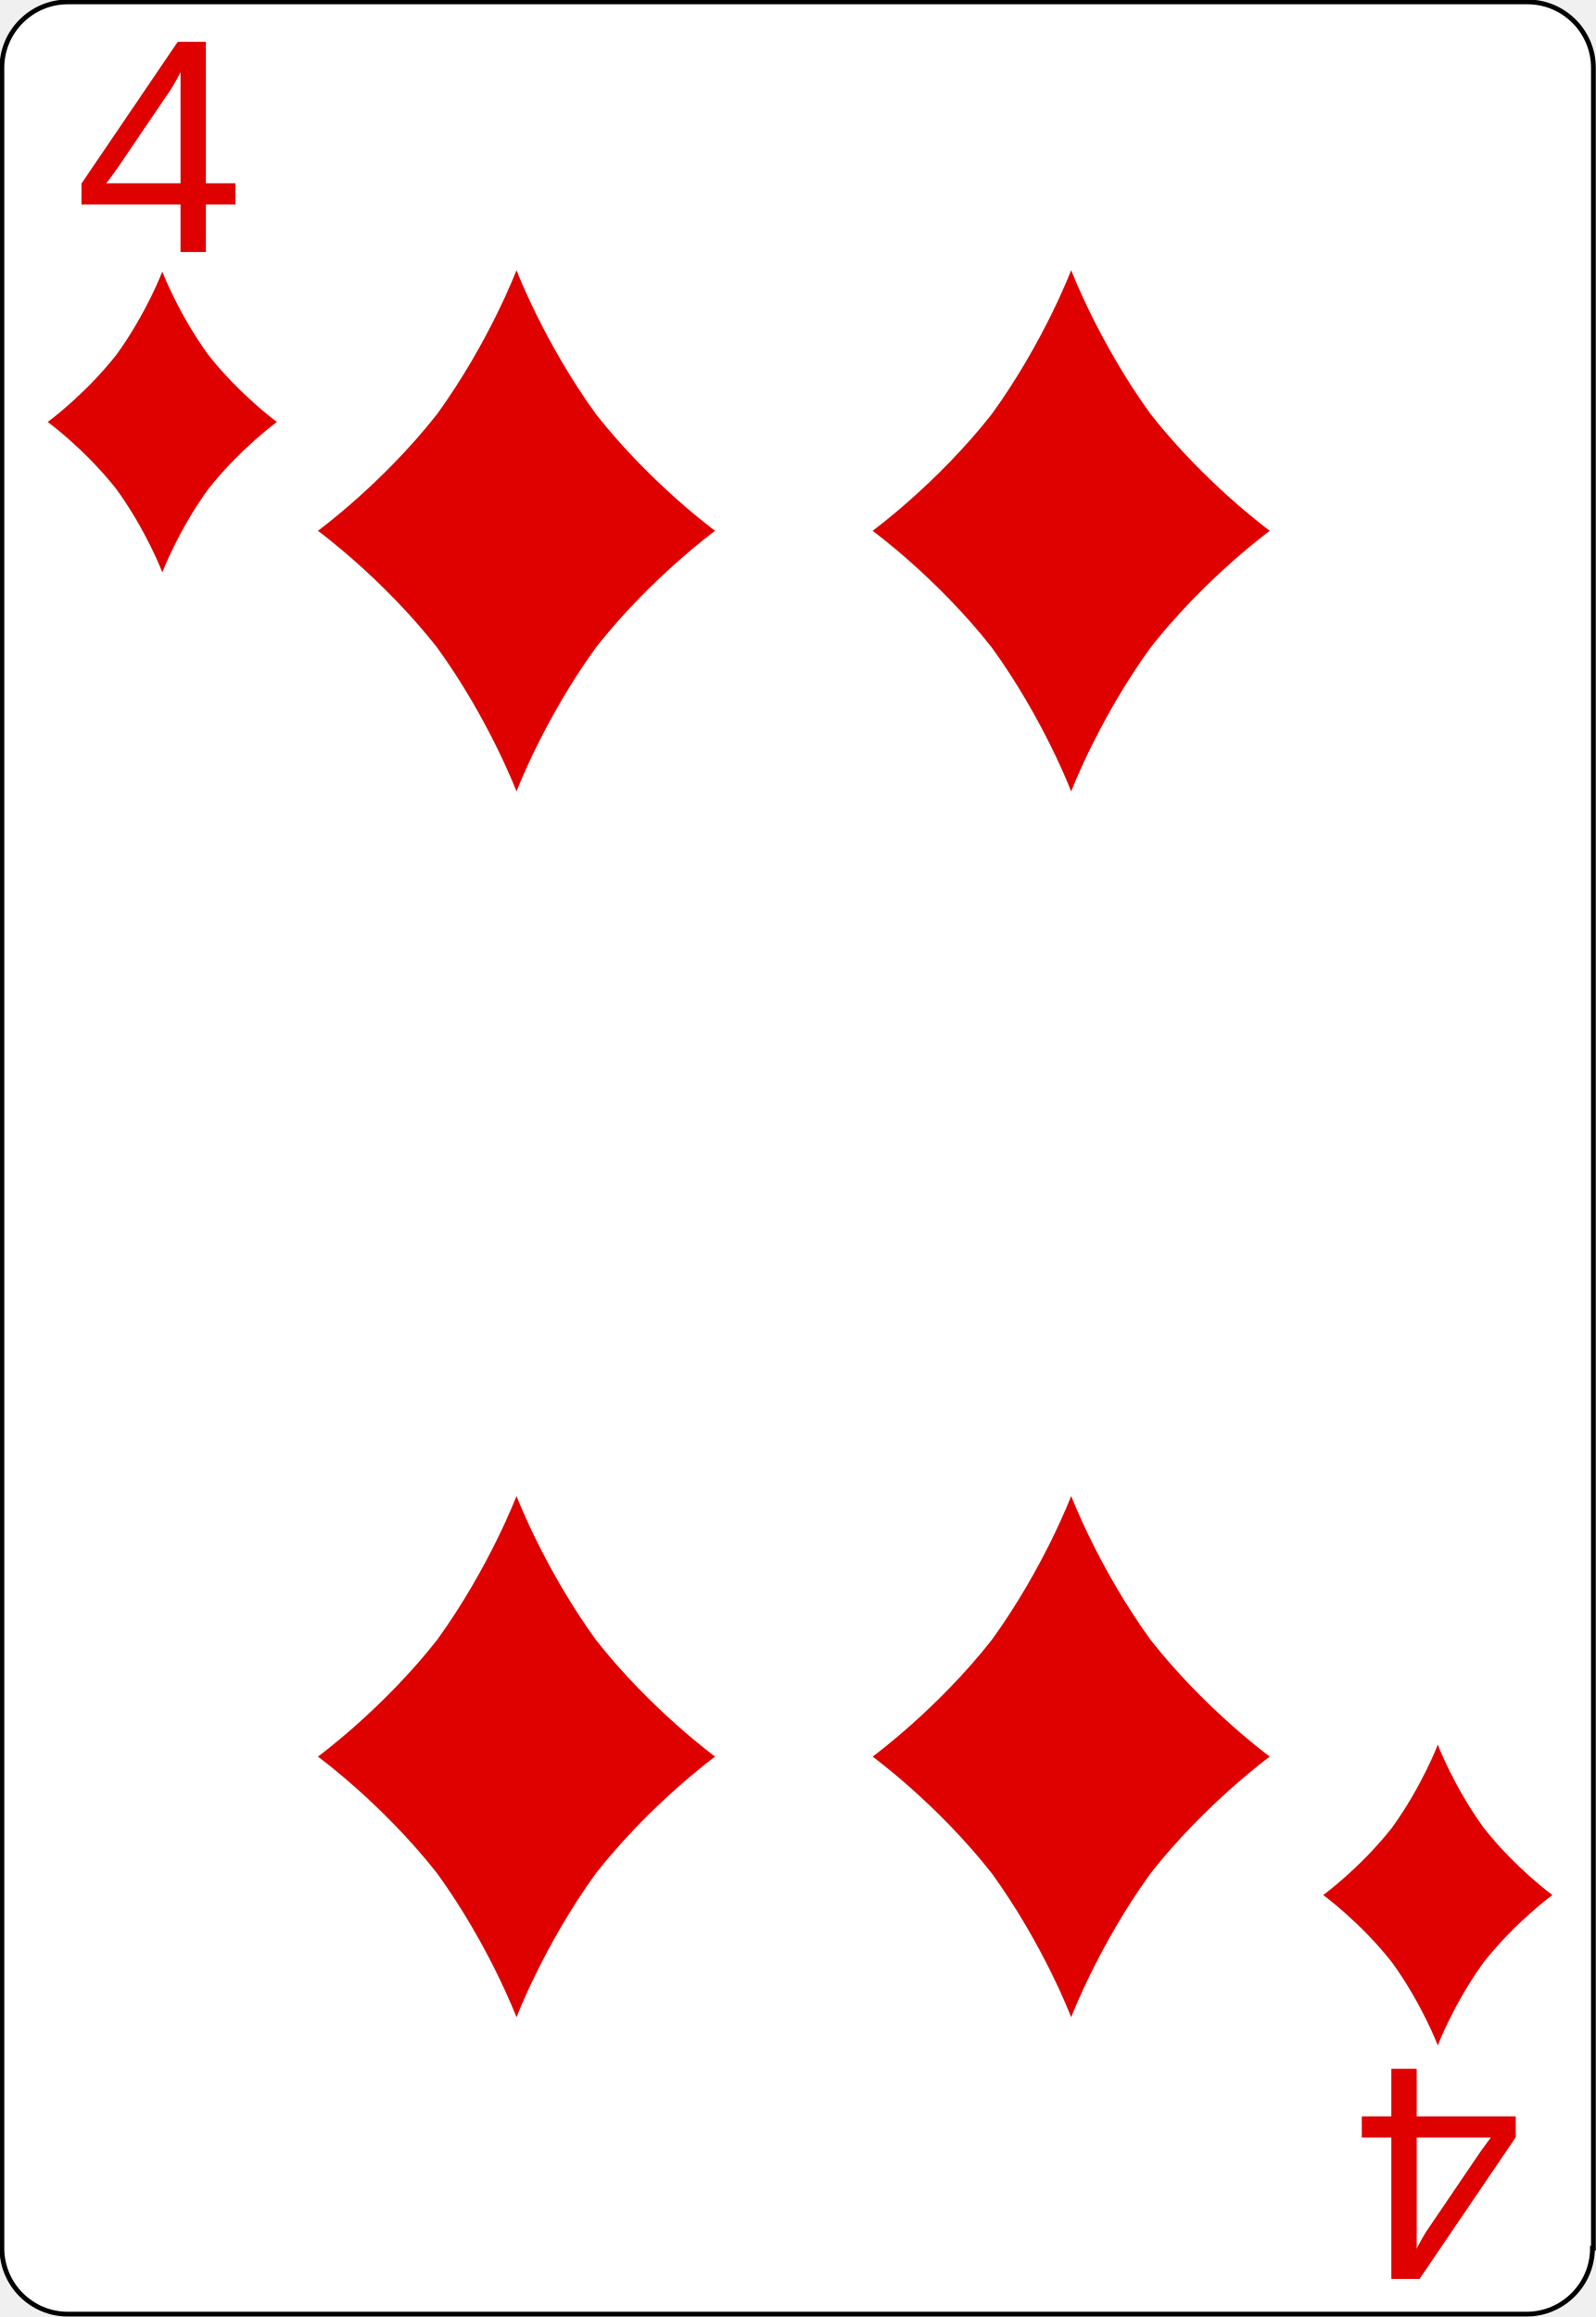
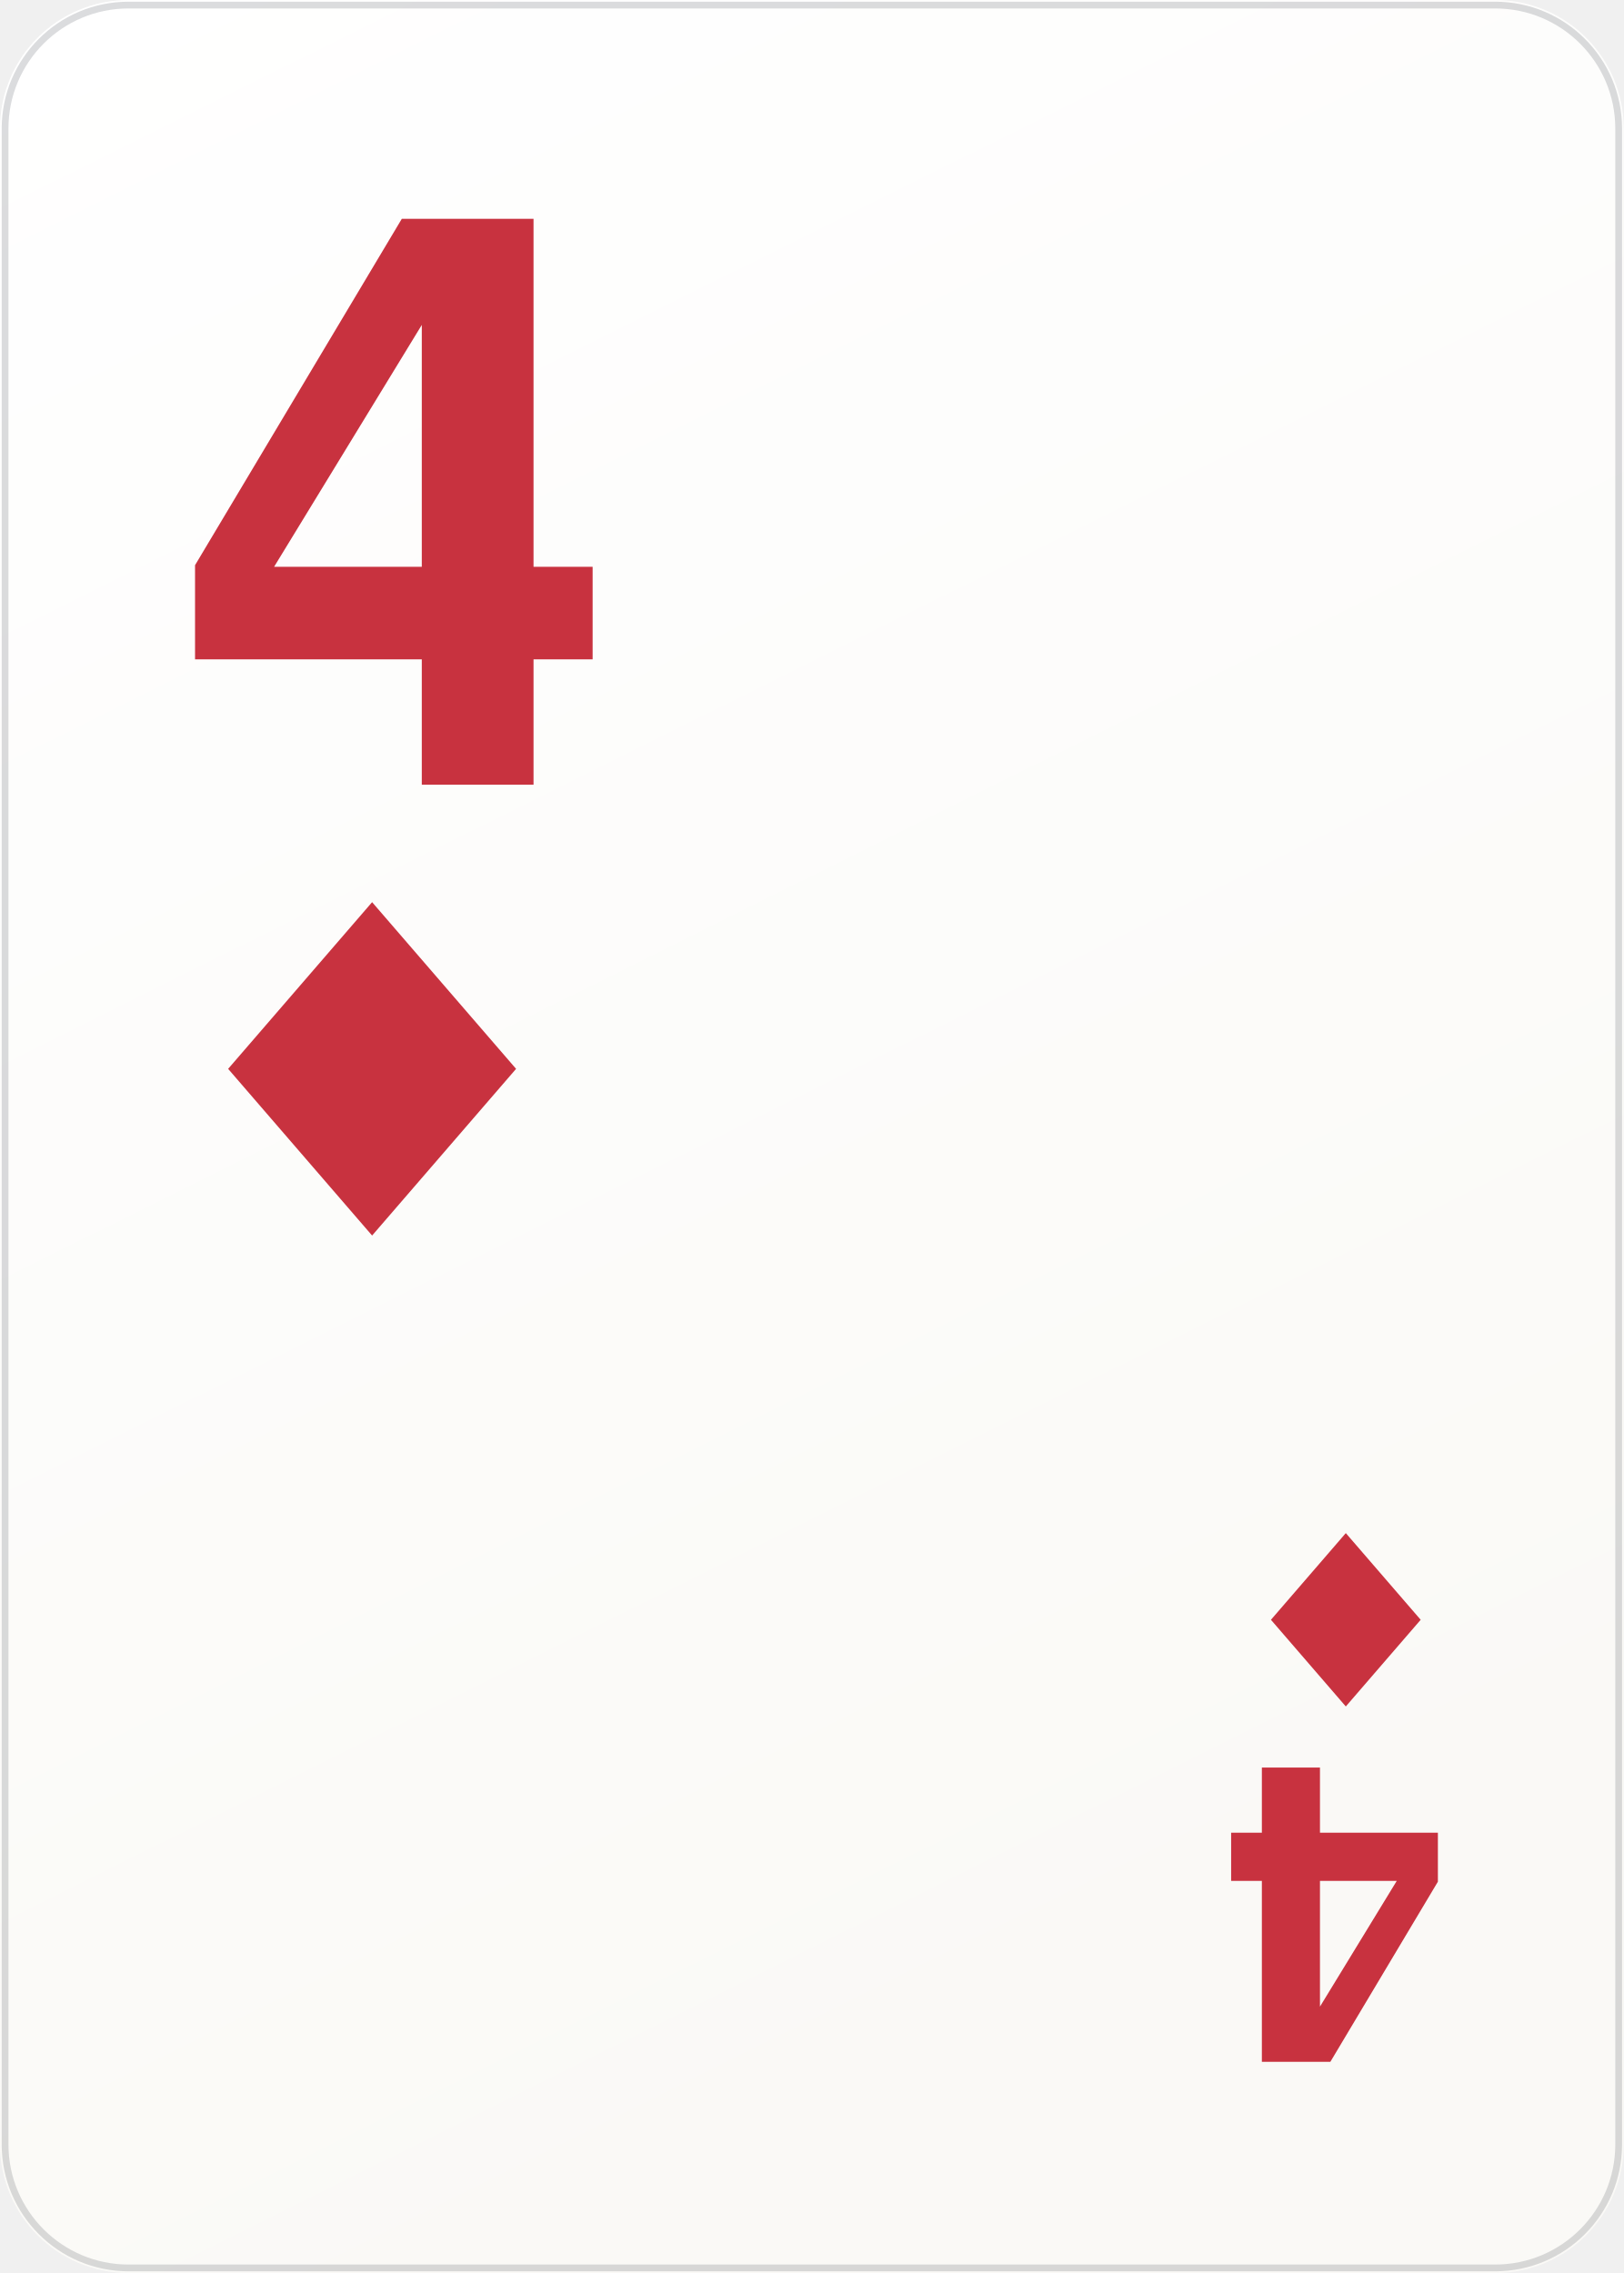
- <svg xmlns="http://www.w3.org/2000/svg" xmlns:xlink="http://www.w3.org/1999/xlink" width="167.1pt" height="242.7pt" viewBox="0 0 167.1 242.7" xml:space="preserve" id="svg2" version="1.1">
-   <defs id="defs41">
-     <radialGradient xlink:href="#linearGradient3773" id="radialGradient3781" cx="-0.2" cy="-8.8" fx="-0.2" fy="-8.8" r="8" gradientTransform="matrix(-1.6,0,0,-2.5,-0.2,-26.7)" gradientUnits="userSpaceOnUse" />
-     <linearGradient id="linearGradient3773">
-       <stop style="stop-color:#000000;stop-opacity:1;" offset="0" id="stop3775" />
-       <stop style="stop-color:#000000;stop-opacity:0.6;" offset="1" id="stop3777" />
+ <svg xmlns="http://www.w3.org/2000/svg" viewBox="0 0 240 336" width="240" height="336">
+   <defs>
+     <linearGradient id="g" x1="0" y1="0" x2=".35" y2="1">
+       <stop offset="0" stop-color="#ffffff" />
+       <stop offset="1" stop-color="#faf9f6" />
    </linearGradient>
-     <radialGradient xlink:href="#linearGradient3773" id="radialGradient3957" cx="-0.2" cy="-8.8" fx="-0.2" fy="-8.8" r="8" gradientTransform="matrix(-1.6,0,0,-2.5,-0.2,-26.7)" gradientUnits="userSpaceOnUse" />
-     <linearGradient id="linearGradient3959">
-       <stop style="stop-color:#000000;stop-opacity:1;" offset="0" id="stop3961" />
-       <stop style="stop-color:#000000;stop-opacity:0.6;" offset="1" id="stop3963" />
-     </linearGradient>
-     <radialGradient r="81.9" fy="509.5" fx="168" cy="509.5" cx="168" gradientTransform="matrix(1.3,-0.8,0.3,0.5,-221.2,359.2)" gradientUnits="userSpaceOnUse" id="radialGradient3975" xlink:href="#linearGradient3784-4" />
-     <linearGradient id="linearGradient3784-4">
-       <stop style="stop-color:#ffffff;stop-opacity:0.4;" offset="0" id="stop3786-8" />
-       <stop style="stop-color:#000000;stop-opacity:0;" offset="1" id="stop3788-6" />
-     </linearGradient>
-     <radialGradient xlink:href="#linearGradient3784-4-5" id="radialGradient3929" gradientUnits="userSpaceOnUse" gradientTransform="matrix(1.3,-0.8,0.3,0.5,-221.2,359.2)" cx="168" cy="509.5" fx="168" fy="509.5" r="81.9" />
-     <linearGradient id="linearGradient3784-4-5">
-       <stop style="stop-color:#ffffff;stop-opacity:0.5;" offset="0" id="stop3786-8-0" />
-       <stop style="stop-color:#000000;stop-opacity:0;" offset="1" id="stop3788-6-3" />
-     </linearGradient>
-     <radialGradient xlink:href="#linearGradient3784-4-1" id="radialGradient3927" gradientUnits="userSpaceOnUse" gradientTransform="matrix(1.3,-0.8,0.3,0.5,-221.2,359.2)" cx="168" cy="509.5" fx="168" fy="509.5" r="81.9" />
-     <linearGradient id="linearGradient3784-4-1">
-       <stop style="stop-color:#ffffff;stop-opacity:0.2;" offset="0" id="stop3786-8-03" />
-       <stop style="stop-color:#000000;stop-opacity:0;" offset="1" id="stop3788-6-6" />
-     </linearGradient>
-     <linearGradient id="linearGradient3768">
-       <stop style="stop-color:#df0000;stop-opacity:1;" offset="0" id="stop3770" />
-       <stop style="stop-color:#df0000;stop-opacity:0.7;" offset="1" id="stop3772" />
-     </linearGradient>
-     <linearGradient id="linearGradient3784-4-6">
-       <stop style="stop-color:#ffffff;stop-opacity:0.3;" offset="0" id="stop3786-8-8" />
-       <stop style="stop-color:#000000;stop-opacity:0;" offset="1" id="stop3788-6-8" />
-     </linearGradient>
-     <radialGradient r="81.9" fy="492.6" fx="159.4" cy="492.6" cx="159.4" gradientTransform="matrix(1.1,-0.7,0.4,0.7,-244.9,290.9)" gradientUnits="userSpaceOnUse" id="radialGradient4013-8" xlink:href="#linearGradient3784-4-2" />
-     <linearGradient id="linearGradient3784-4-2">
-       <stop style="stop-color:#ffffff;stop-opacity:0.3;" offset="0" id="stop3786-8-1" />
-       <stop style="stop-color:#000000;stop-opacity:0;" offset="1" id="stop3788-6-5" />
-     </linearGradient>
-     <linearGradient id="linearGradient2984">
-       <stop style="stop-color:#df0000;stop-opacity:1;" offset="0" id="stop2986" />
-       <stop style="stop-color:#df0000;stop-opacity:0.6;" offset="1" id="stop2988" />
-     </linearGradient>
-     <linearGradient id="linearGradient3784-4-4">
-       <stop style="stop-color:#ffffff;stop-opacity:0.4;" offset="0" id="stop3786-8-8-2" />
-       <stop style="stop-color:#000000;stop-opacity:0;" offset="1" id="stop3788-6-1" />
-     </linearGradient>
-     <radialGradient r="81.9" fy="511.2" fx="171.5" cy="511.2" cx="171.5" gradientTransform="matrix(1.2,-0.7,0.4,0.7,-233.6,270.4)" gradientUnits="userSpaceOnUse" id="radialGradient3100" xlink:href="#linearGradient3784-4-4" />
-     <radialGradient xlink:href="#linearGradient2984" id="radialGradient3137" gradientUnits="userSpaceOnUse" gradientTransform="matrix(-1.1,0,0,-1.9,0,-10.2)" cx="1.7e-13" cy="-3.2" fx="1.7e-13" fy="-3.2" r="8" />
+     <clipPath id="c">
+       <rect width="240" height="336" rx="19" />
+     </clipPath>
  </defs>
-   <g id="Layer_x0020_1" style="fill-rule:nonzero;clip-rule:nonzero;stroke:#000000;stroke-miterlimit:4;">
-     <path style="fill:#FFFFFF;stroke-width:0.5;" d="M166.8,235.5c0,3.8-3.1,6.9-6.9,6.9H7.1c-3.8,0-6.9-3.1-6.9-6.9V7.1C0.2,3.3,3.3,0.2,7.1,0.2h152.9 c3.8,0,6.9,3.1,6.9,6.9v228.4z" id="path5" />
-     <g style="stroke:none;" id="g7">
-       <g id="g9" />
+   <g clip-path="url(#c)">
+     <rect width="240" height="336" fill="url(#g)" />
+     <g transform="translate(26 30)">
+       <text x="0" y="86" font-family="'Helvetica Neue', Helvetica, Arial, sans-serif" font-size="118" font-weight="700" letter-spacing="-3" fill="#c8323f">4</text>
+       <g transform="translate(1 100) scale(.56)" fill="#c8323f">
+         <path d="M50 6 88 50 50 94 12 50z" />
+       </g>
    </g>
-     <g id="g15" />
-     <g id="g19" />
-     <g style="stroke:none;" id="g23">
-       <g id="g25" />
-     </g>
-     <g style="stroke:none;" id="g31">
-       <g id="g33" />
+     <g transform="translate(214 306) rotate(180) scale(.52)">
+       <text x="0" y="86" font-family="'Helvetica Neue', Helvetica, Arial, sans-serif" font-size="118" font-weight="700" letter-spacing="-3" fill="#c8323f">4</text>
+       <g transform="translate(1 100) scale(.56)" fill="#c8323f">
+         <path d="M50 6 88 50 50 94 12 50z" />
+       </g>
    </g>
  </g>
-   <text xml:space="preserve" style="font-size:32px;font-style:normal;font-weight:normal;line-height:125%;letter-spacing:0px;word-spacing:0px;fill:#df0000;fill-opacity:1;stroke:none;font-family:Bitstream Vera Sans" x="7.8" y="26.4" id="text3788">
-     <tspan id="tspan3790" x="7.8" y="26.4" style="font-style:normal;font-variant:normal;font-weight:normal;font-stretch:normal;fill:#df0000;fill-opacity:1;font-family:Arial;-inkscape-font-specification:Arial">4</tspan>
-   </text>
-   <text xml:space="preserve" style="font-size:32px;font-style:normal;font-weight:normal;line-height:125%;letter-spacing:0px;word-spacing:0px;fill:#df0000;fill-opacity:1;stroke:none;font-family:Bitstream Vera Sans" x="-159.5" y="-216.7" id="text3788-4" transform="scale(-1,-1)">
-     <tspan id="tspan3790-3" x="-159.5" y="-216.7" style="font-style:normal;font-variant:normal;font-weight:normal;font-stretch:normal;fill:#df0000;fill-opacity:1;font-family:Arial;-inkscape-font-specification:Arial">4</tspan>
-   </text>
-   <g transform="matrix(1.5,0,0,1.5,17,44.2)" id="layer1-2-6">
-     <path style="fill:#df0000" id="dl-6" d="M 3.2,-4.7 C 1.1,-7.6 0,-10.5 0,-10.5 c 0,0 -1.1,2.9 -3.2,5.8 C -5.4,-1.9 -8,0 -8,0 -8,0 -5.4,1.9 -3.2,4.7 -1.1,7.6 0,10.5 0,10.5 0,10.5 1.1,7.6 3.2,4.7 5.4,1.9 8,0 8,0 8,0 5.4,-1.9 3.2,-4.7 z" />
-   </g>
-   <g transform="matrix(1.5,0,0,1.5,150.6,198.5)" id="layer1-2-6-4">
-     <path style="fill:#df0000" id="dl-6-9" d="M 3.2,-4.7 C 1.1,-7.6 0,-10.5 0,-10.5 c 0,0 -1.1,2.9 -3.2,5.8 C -5.4,-1.9 -8,0 -8,0 -8,0 -5.4,1.9 -3.2,4.7 -1.1,7.6 0,10.5 0,10.5 0,10.5 1.1,7.6 3.2,4.7 5.4,1.9 8,0 8,0 8,0 5.4,-1.9 3.2,-4.7 z" />
-   </g>
-   <g transform="matrix(2.6,0,0,2.6,112.2,184)" id="layer1-2-6-8">
-     <path style="fill:#df0000" id="dl-6-8" d="M 3.2,-4.7 C 1.1,-7.6 0,-10.5 0,-10.5 c 0,0 -1.1,2.9 -3.2,5.8 C -5.4,-1.9 -8,0 -8,0 -8,0 -5.4,1.9 -3.2,4.7 -1.1,7.6 0,10.5 0,10.5 0,10.5 1.1,7.6 3.2,4.7 5.4,1.9 8,0 8,0 8,0 5.4,-1.9 3.2,-4.7 z" />
-   </g>
-   <g transform="matrix(2.6,0,0,2.6,112.2,55.6)" id="layer1-2-6-8-2">
-     <path style="fill:#df0000" id="dl-6-8-6" d="M 3.2,-4.7 C 1.1,-7.6 0,-10.5 0,-10.5 c 0,0 -1.1,2.9 -3.2,5.8 C -5.4,-1.9 -8,0 -8,0 -8,0 -5.4,1.9 -3.2,4.7 -1.1,7.6 0,10.5 0,10.5 0,10.5 1.1,7.6 3.2,4.7 5.4,1.9 8,0 8,0 8,0 5.4,-1.9 3.2,-4.7 z" />
-   </g>
-   <g transform="matrix(2.6,0,0,2.6,54.1,184)" id="layer1-2-6-8-8">
-     <path style="fill:#df0000" id="dl-6-8-8" d="M 3.2,-4.7 C 1.1,-7.6 0,-10.5 0,-10.5 c 0,0 -1.1,2.9 -3.2,5.8 C -5.4,-1.9 -8,0 -8,0 -8,0 -5.4,1.9 -3.2,4.7 -1.1,7.6 0,10.5 0,10.5 0,10.5 1.1,7.6 3.2,4.7 5.4,1.9 8,0 8,0 8,0 5.4,-1.9 3.2,-4.7 z" />
-   </g>
-   <g transform="matrix(2.6,0,0,2.6,54.1,55.6)" id="layer1-2-6-8-2-4">
-     <path style="fill:#df0000" id="dl-6-8-6-3" d="M 3.2,-4.7 C 1.1,-7.6 0,-10.5 0,-10.5 c 0,0 -1.1,2.9 -3.2,5.8 C -5.4,-1.9 -8,0 -8,0 -8,0 -5.4,1.9 -3.2,4.7 -1.1,7.6 0,10.5 0,10.5 0,10.5 1.1,7.6 3.2,4.7 5.4,1.9 8,0 8,0 8,0 5.4,-1.9 3.2,-4.7 z" />
-   </g>
+   <rect x=".75" y=".75" width="238.5" height="334.5" rx="18.25" fill="none" stroke="#1d2430" stroke-opacity=".16" />
</svg>
